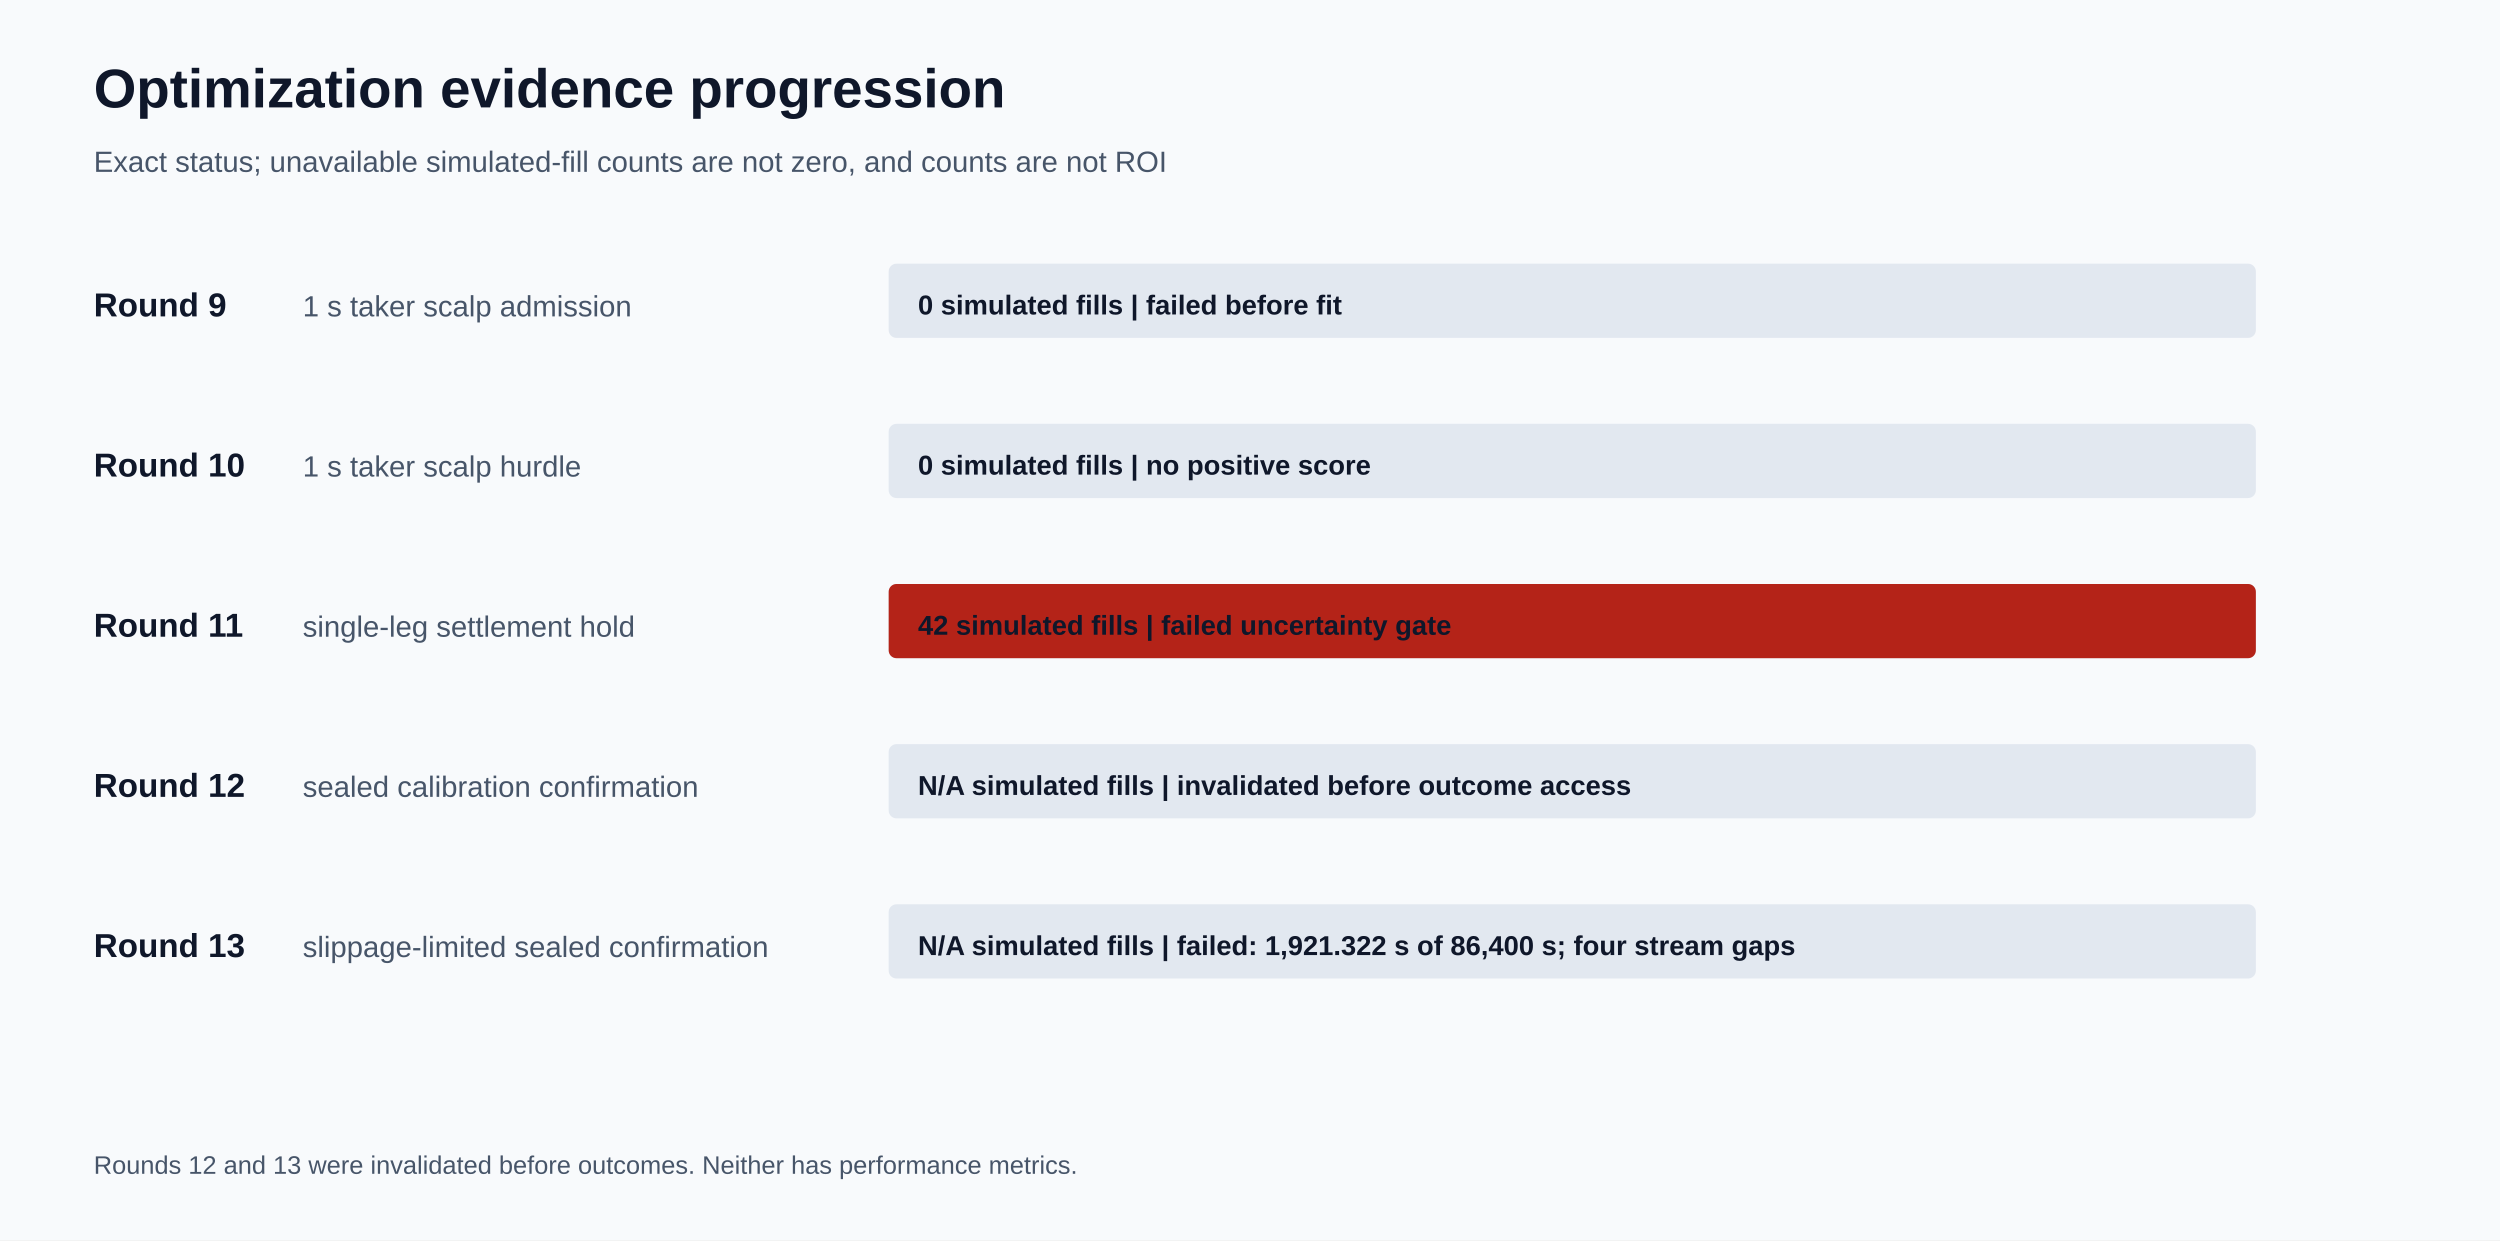
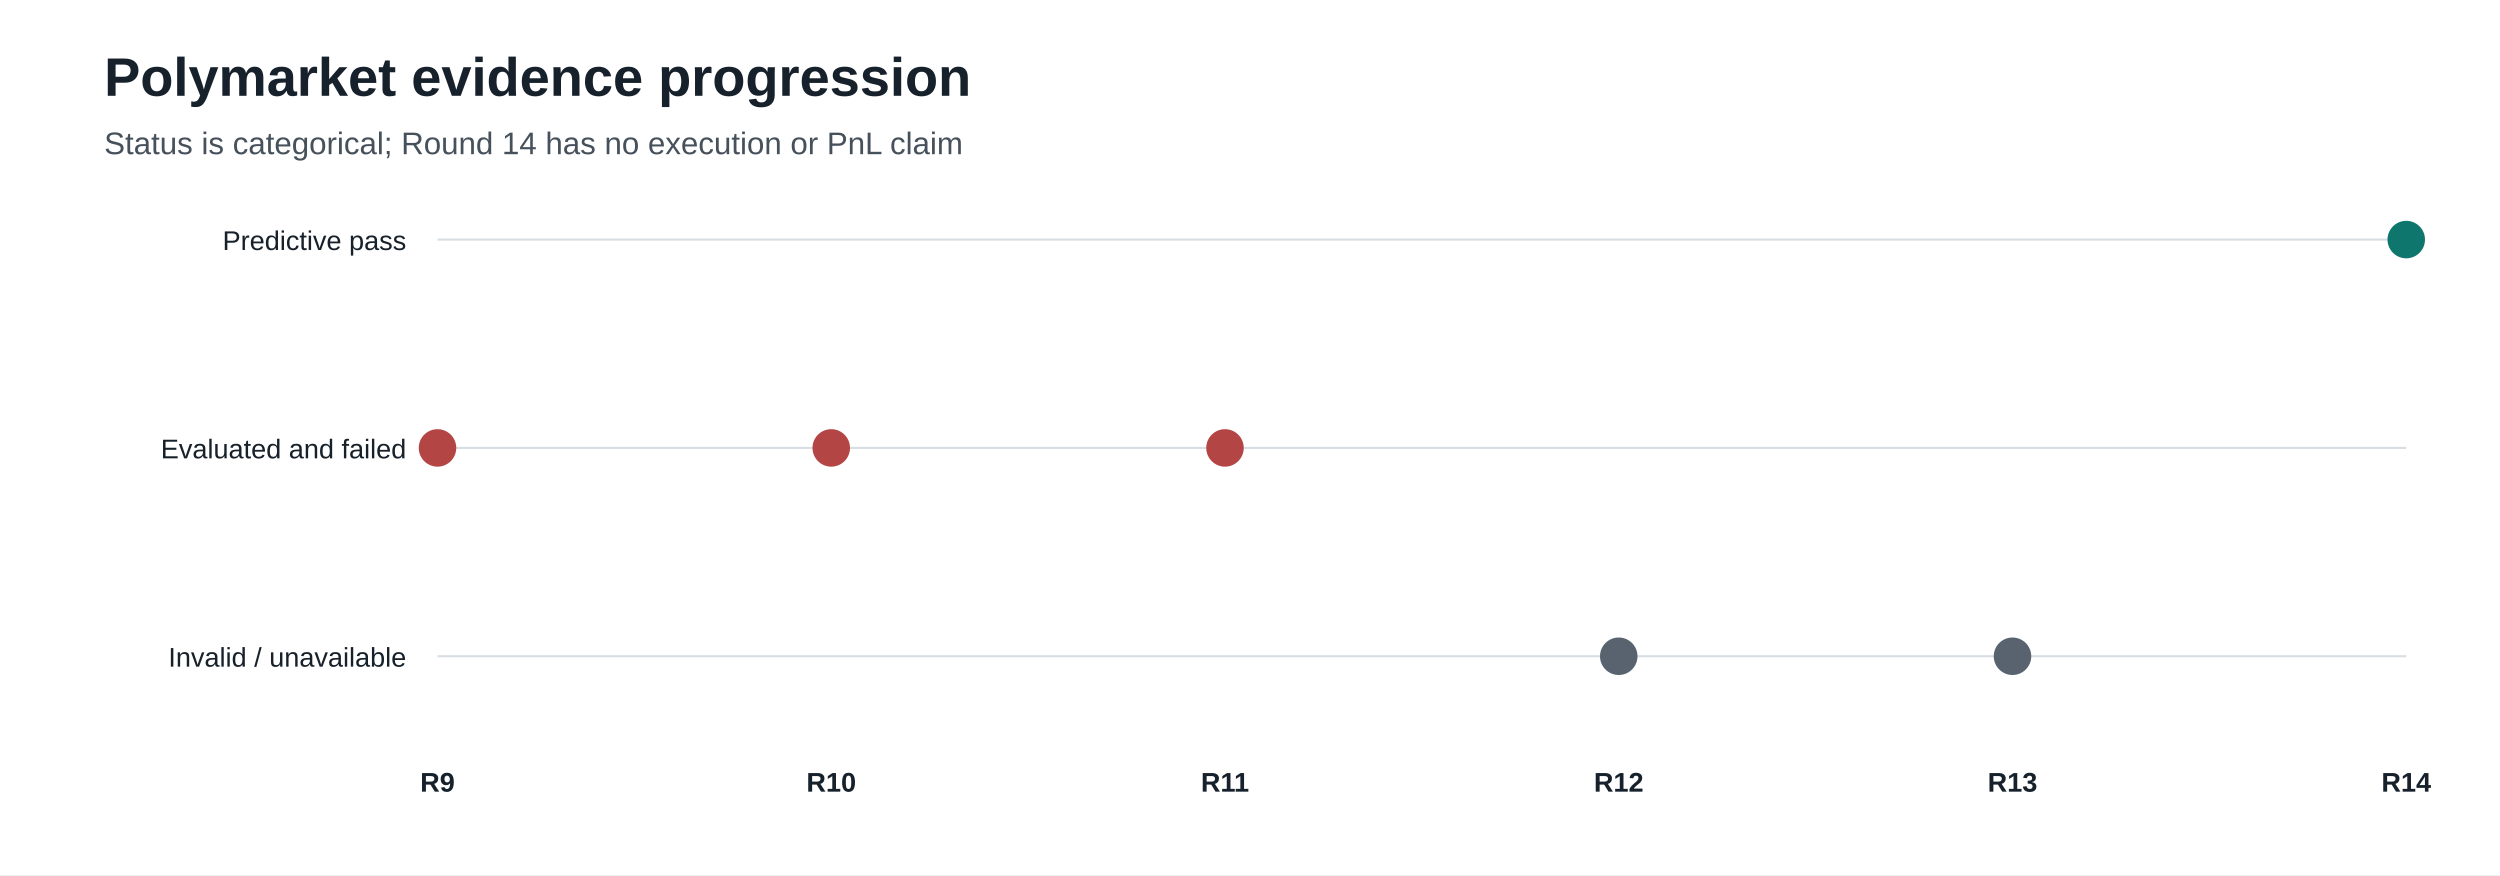
- <svg xmlns="http://www.w3.org/2000/svg" width="1280" height="635" viewBox="0 0 1280 635">
-   <rect width="1280" height="635" fill="#F8FAFC" />
-   <text x="48" y="55" font-family="Segoe UI,Arial,sans-serif" font-size="28" font-weight="700" fill="#0F172A">Optimization evidence progression</text>
-   <text x="48" y="88" font-family="Segoe UI,Arial,sans-serif" font-size="15" fill="#475569">Exact status; unavailable simulated-fill counts are not zero, and counts are not ROI</text>
-   <text x="48" y="162" font-family="Segoe UI,Arial,sans-serif" font-size="17" font-weight="700" fill="#0F172A">Round 9</text>
-   <text x="155" y="162" font-family="Segoe UI,Arial,sans-serif" font-size="15" fill="#475569">1 s taker scalp admission</text>
-   <rect x="455" y="135" width="700" height="38" rx="4" fill="#E2E8F0" />
-   <rect x="455" y="135" width="0.0" height="38" rx="4" fill="#B42318" />
-   <text x="470" y="161" font-family="Segoe UI,Arial,sans-serif" font-size="14" font-weight="700" fill="#0F172A">0 simulated fills | failed before fit</text>
-   <text x="48" y="244" font-family="Segoe UI,Arial,sans-serif" font-size="17" font-weight="700" fill="#0F172A">Round 10</text>
-   <text x="155" y="244" font-family="Segoe UI,Arial,sans-serif" font-size="15" fill="#475569">1 s taker scalp hurdle</text>
-   <rect x="455" y="217" width="700" height="38" rx="4" fill="#E2E8F0" />
-   <rect x="455" y="217" width="0.0" height="38" rx="4" fill="#B42318" />
-   <text x="470" y="243" font-family="Segoe UI,Arial,sans-serif" font-size="14" font-weight="700" fill="#0F172A">0 simulated fills | no positive score</text>
-   <text x="48" y="326" font-family="Segoe UI,Arial,sans-serif" font-size="17" font-weight="700" fill="#0F172A">Round 11</text>
-   <text x="155" y="326" font-family="Segoe UI,Arial,sans-serif" font-size="15" fill="#475569">single-leg settlement hold</text>
-   <rect x="455" y="299" width="700" height="38" rx="4" fill="#E2E8F0" />
-   <rect x="455" y="299" width="700.0" height="38" rx="4" fill="#B42318" />
-   <text x="470" y="325" font-family="Segoe UI,Arial,sans-serif" font-size="14" font-weight="700" fill="#0F172A">42 simulated fills | failed uncertainty gate</text>
-   <text x="48" y="408" font-family="Segoe UI,Arial,sans-serif" font-size="17" font-weight="700" fill="#0F172A">Round 12</text>
-   <text x="155" y="408" font-family="Segoe UI,Arial,sans-serif" font-size="15" fill="#475569">sealed calibration confirmation</text>
-   <rect x="455" y="381" width="700" height="38" rx="4" fill="#E2E8F0" />
-   <rect x="455" y="381" width="0.0" height="38" rx="4" fill="#475569" />
-   <text x="470" y="407" font-family="Segoe UI,Arial,sans-serif" font-size="14" font-weight="700" fill="#0F172A">N/A simulated fills | invalidated before outcome access</text>
-   <text x="48" y="490" font-family="Segoe UI,Arial,sans-serif" font-size="17" font-weight="700" fill="#0F172A">Round 13</text>
-   <text x="155" y="490" font-family="Segoe UI,Arial,sans-serif" font-size="15" fill="#475569">slippage-limited sealed confirmation</text>
-   <rect x="455" y="463" width="700" height="38" rx="4" fill="#E2E8F0" />
-   <rect x="455" y="463" width="0.0" height="38" rx="4" fill="#475569" />
-   <text x="470" y="489" font-family="Segoe UI,Arial,sans-serif" font-size="14" font-weight="700" fill="#0F172A">N/A simulated fills | failed: 1,921.322 s of 86,400 s; four stream gaps</text>
-   <text x="48" y="601" font-family="Segoe UI,Arial,sans-serif" font-size="13" fill="#475569">Rounds 12 and 13 were invalidated before outcomes. Neither has performance metrics.</text>
+ <svg xmlns="http://www.w3.org/2000/svg" width="1200" height="420" viewBox="0 0 1200 420" role="img" aria-labelledby="title desc">
+   <rect width="1200" height="420" fill="#ffffff" />
+   <text x="50.00" y="46.00" text-anchor="start" font-family="Segoe UI,Arial,sans-serif" font-size="26" font-weight="700" fill="#17212b">Polymarket evidence progression</text>
+   <text x="50.00" y="74.00" text-anchor="start" font-family="Segoe UI,Arial,sans-serif" font-size="15" font-weight="400" fill="#46515c">Status is categorical; Round 14 has no execution or PnL claim</text>
+   <line x1="210" y1="315" x2="1155" y2="315" stroke="#d7dde2" />
+   <text x="195.00" y="320.00" text-anchor="end" font-family="Segoe UI,Arial,sans-serif" font-size="13" font-weight="400" fill="#17212b">Invalid / unavailable</text>
+   <line x1="210" y1="215" x2="1155" y2="215" stroke="#d7dde2" />
+   <text x="195.00" y="220.00" text-anchor="end" font-family="Segoe UI,Arial,sans-serif" font-size="13" font-weight="400" fill="#17212b">Evaluated and failed</text>
+   <line x1="210" y1="115" x2="1155" y2="115" stroke="#d7dde2" />
+   <text x="195.00" y="120.00" text-anchor="end" font-family="Segoe UI,Arial,sans-serif" font-size="13" font-weight="400" fill="#17212b">Predictive pass</text>
+   <circle cx="210.00" cy="215" r="9" fill="#b44545" />
+   <text x="210.00" y="380.00" text-anchor="middle" font-family="Segoe UI,Arial,sans-serif" font-size="13" font-weight="600" fill="#17212b">R9</text>
+   <circle cx="399.00" cy="215" r="9" fill="#b44545" />
+   <text x="399.00" y="380.00" text-anchor="middle" font-family="Segoe UI,Arial,sans-serif" font-size="13" font-weight="600" fill="#17212b">R10</text>
+   <circle cx="588.00" cy="215" r="9" fill="#b44545" />
+   <text x="588.00" y="380.00" text-anchor="middle" font-family="Segoe UI,Arial,sans-serif" font-size="13" font-weight="600" fill="#17212b">R11</text>
+   <circle cx="777.00" cy="315" r="9" fill="#59636f" />
+   <text x="777.00" y="380.00" text-anchor="middle" font-family="Segoe UI,Arial,sans-serif" font-size="13" font-weight="600" fill="#17212b">R12</text>
+   <circle cx="966.00" cy="315" r="9" fill="#59636f" />
+   <text x="966.00" y="380.00" text-anchor="middle" font-family="Segoe UI,Arial,sans-serif" font-size="13" font-weight="600" fill="#17212b">R13</text>
+   <circle cx="1155.00" cy="115" r="9" fill="#0f766e" />
+   <text x="1155.00" y="380.00" text-anchor="middle" font-family="Segoe UI,Arial,sans-serif" font-size="13" font-weight="600" fill="#17212b">R14</text>
</svg>
